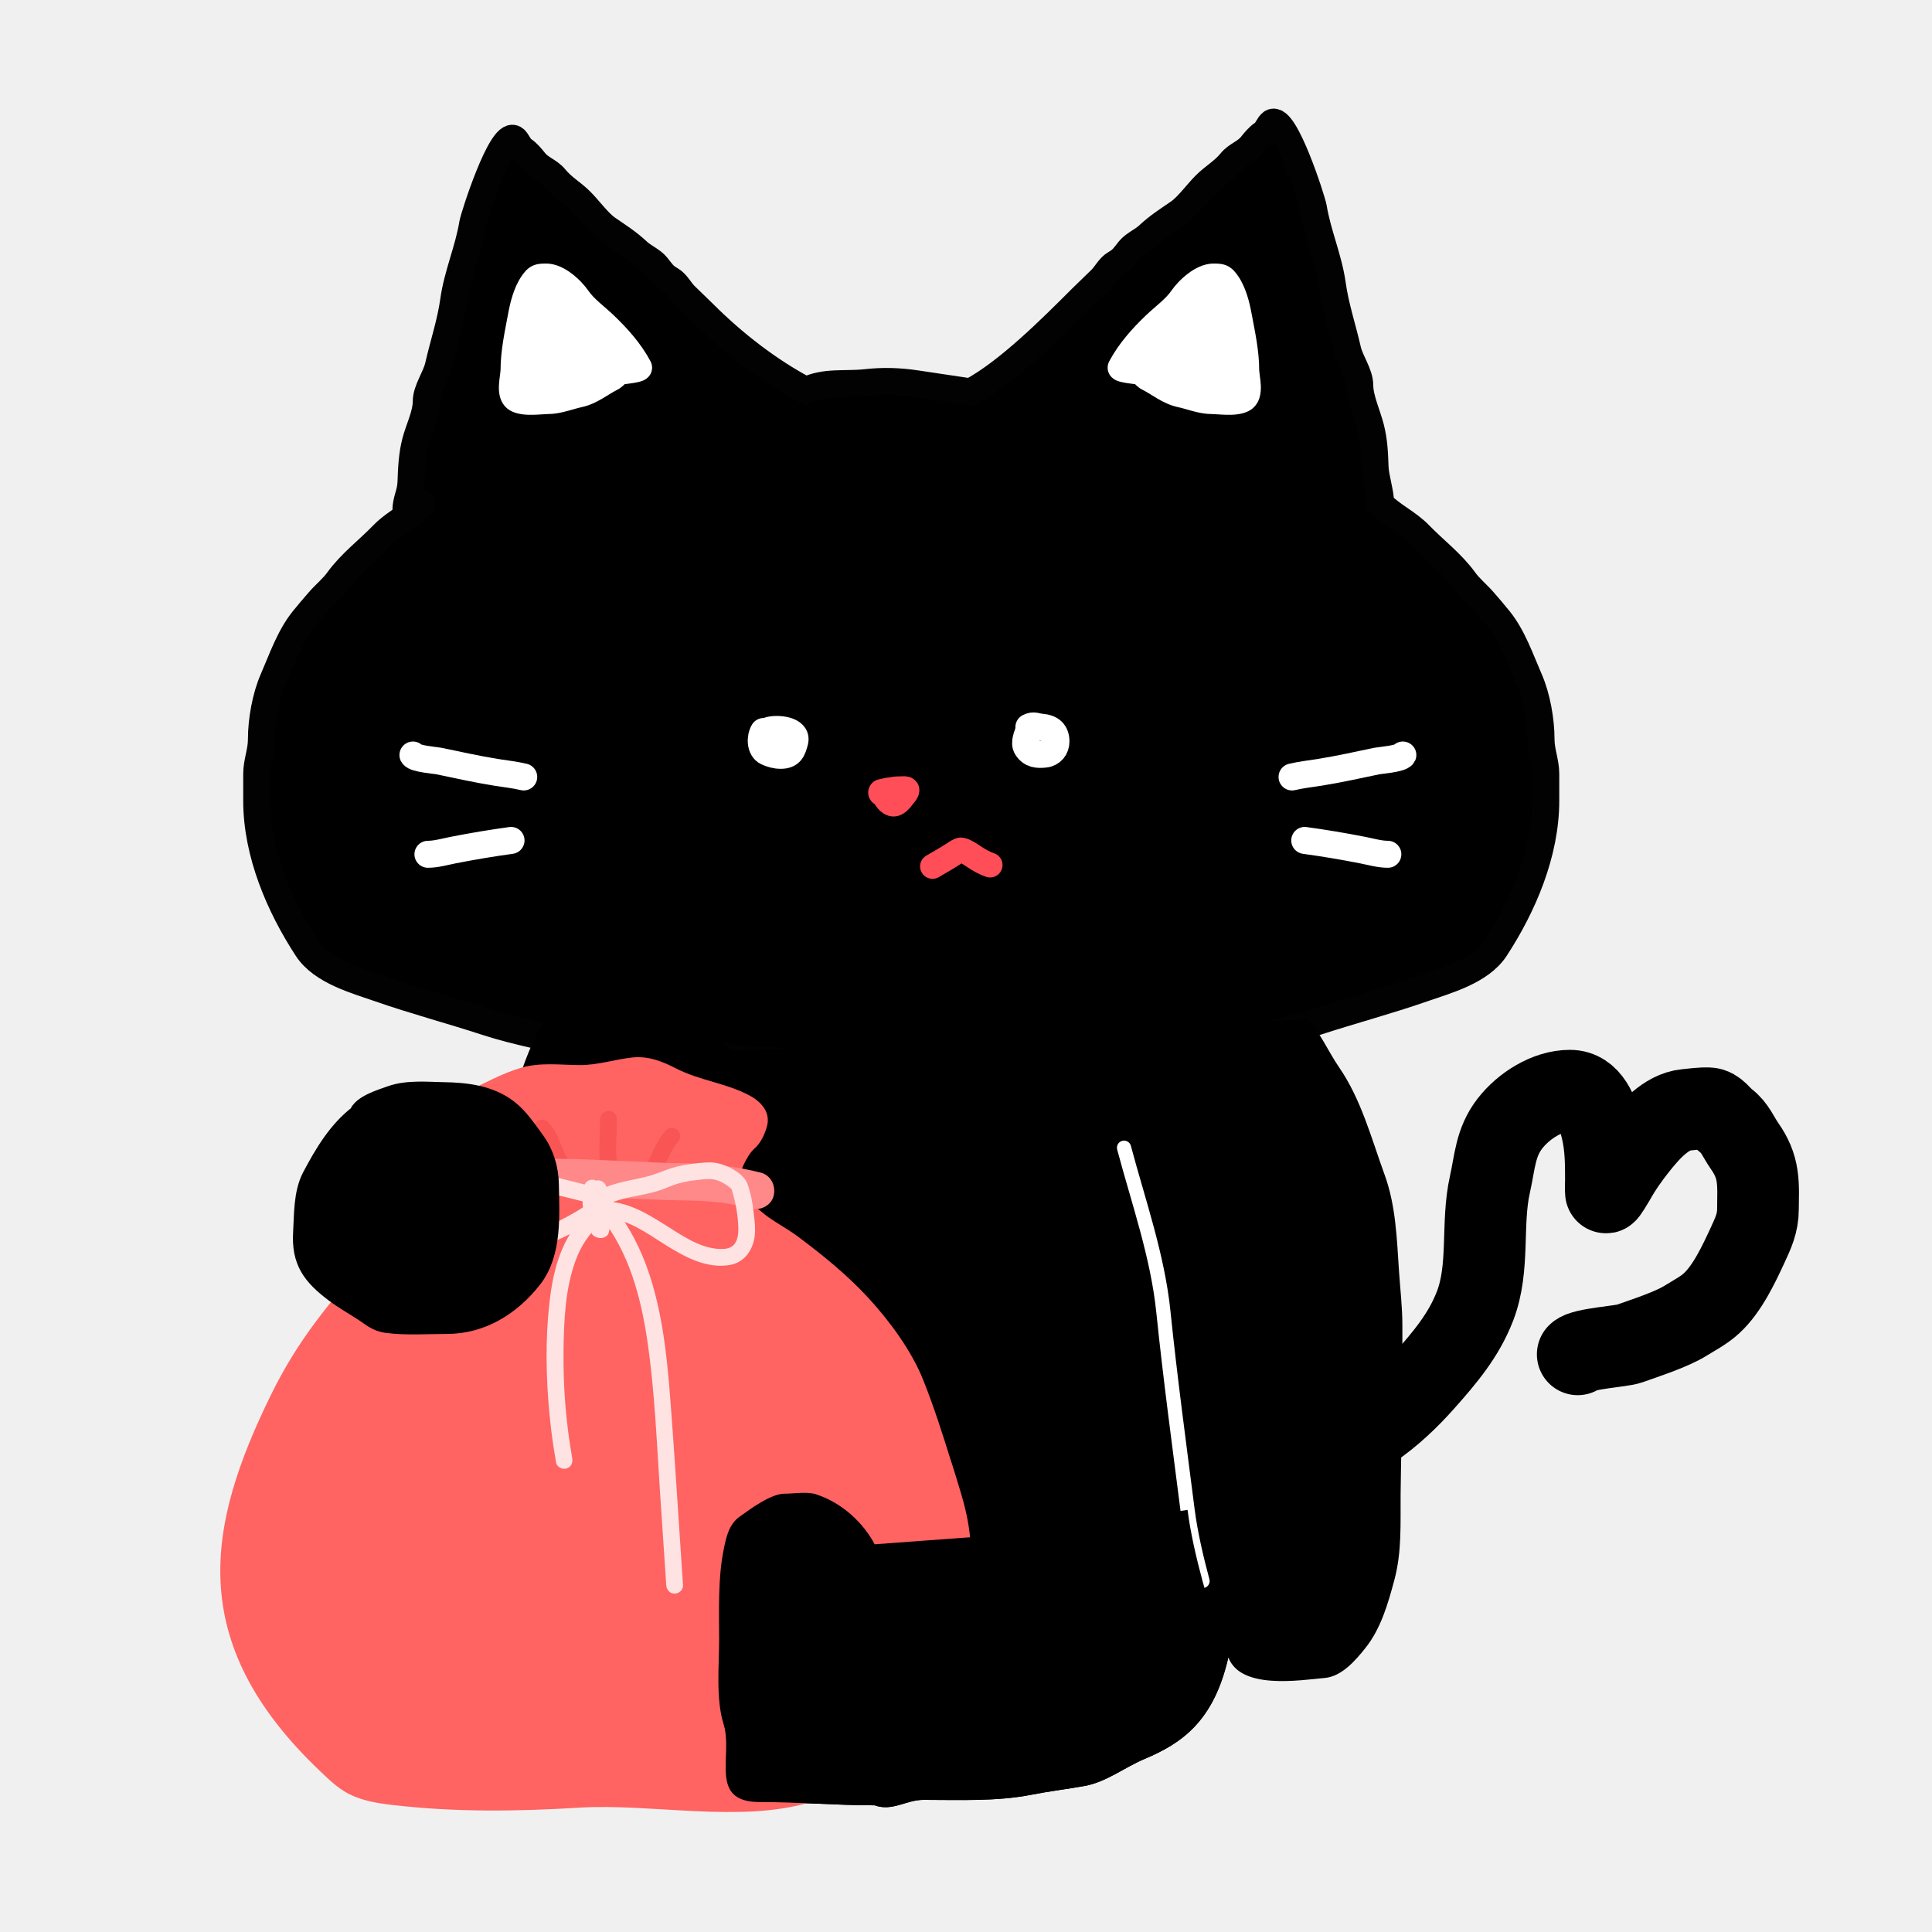
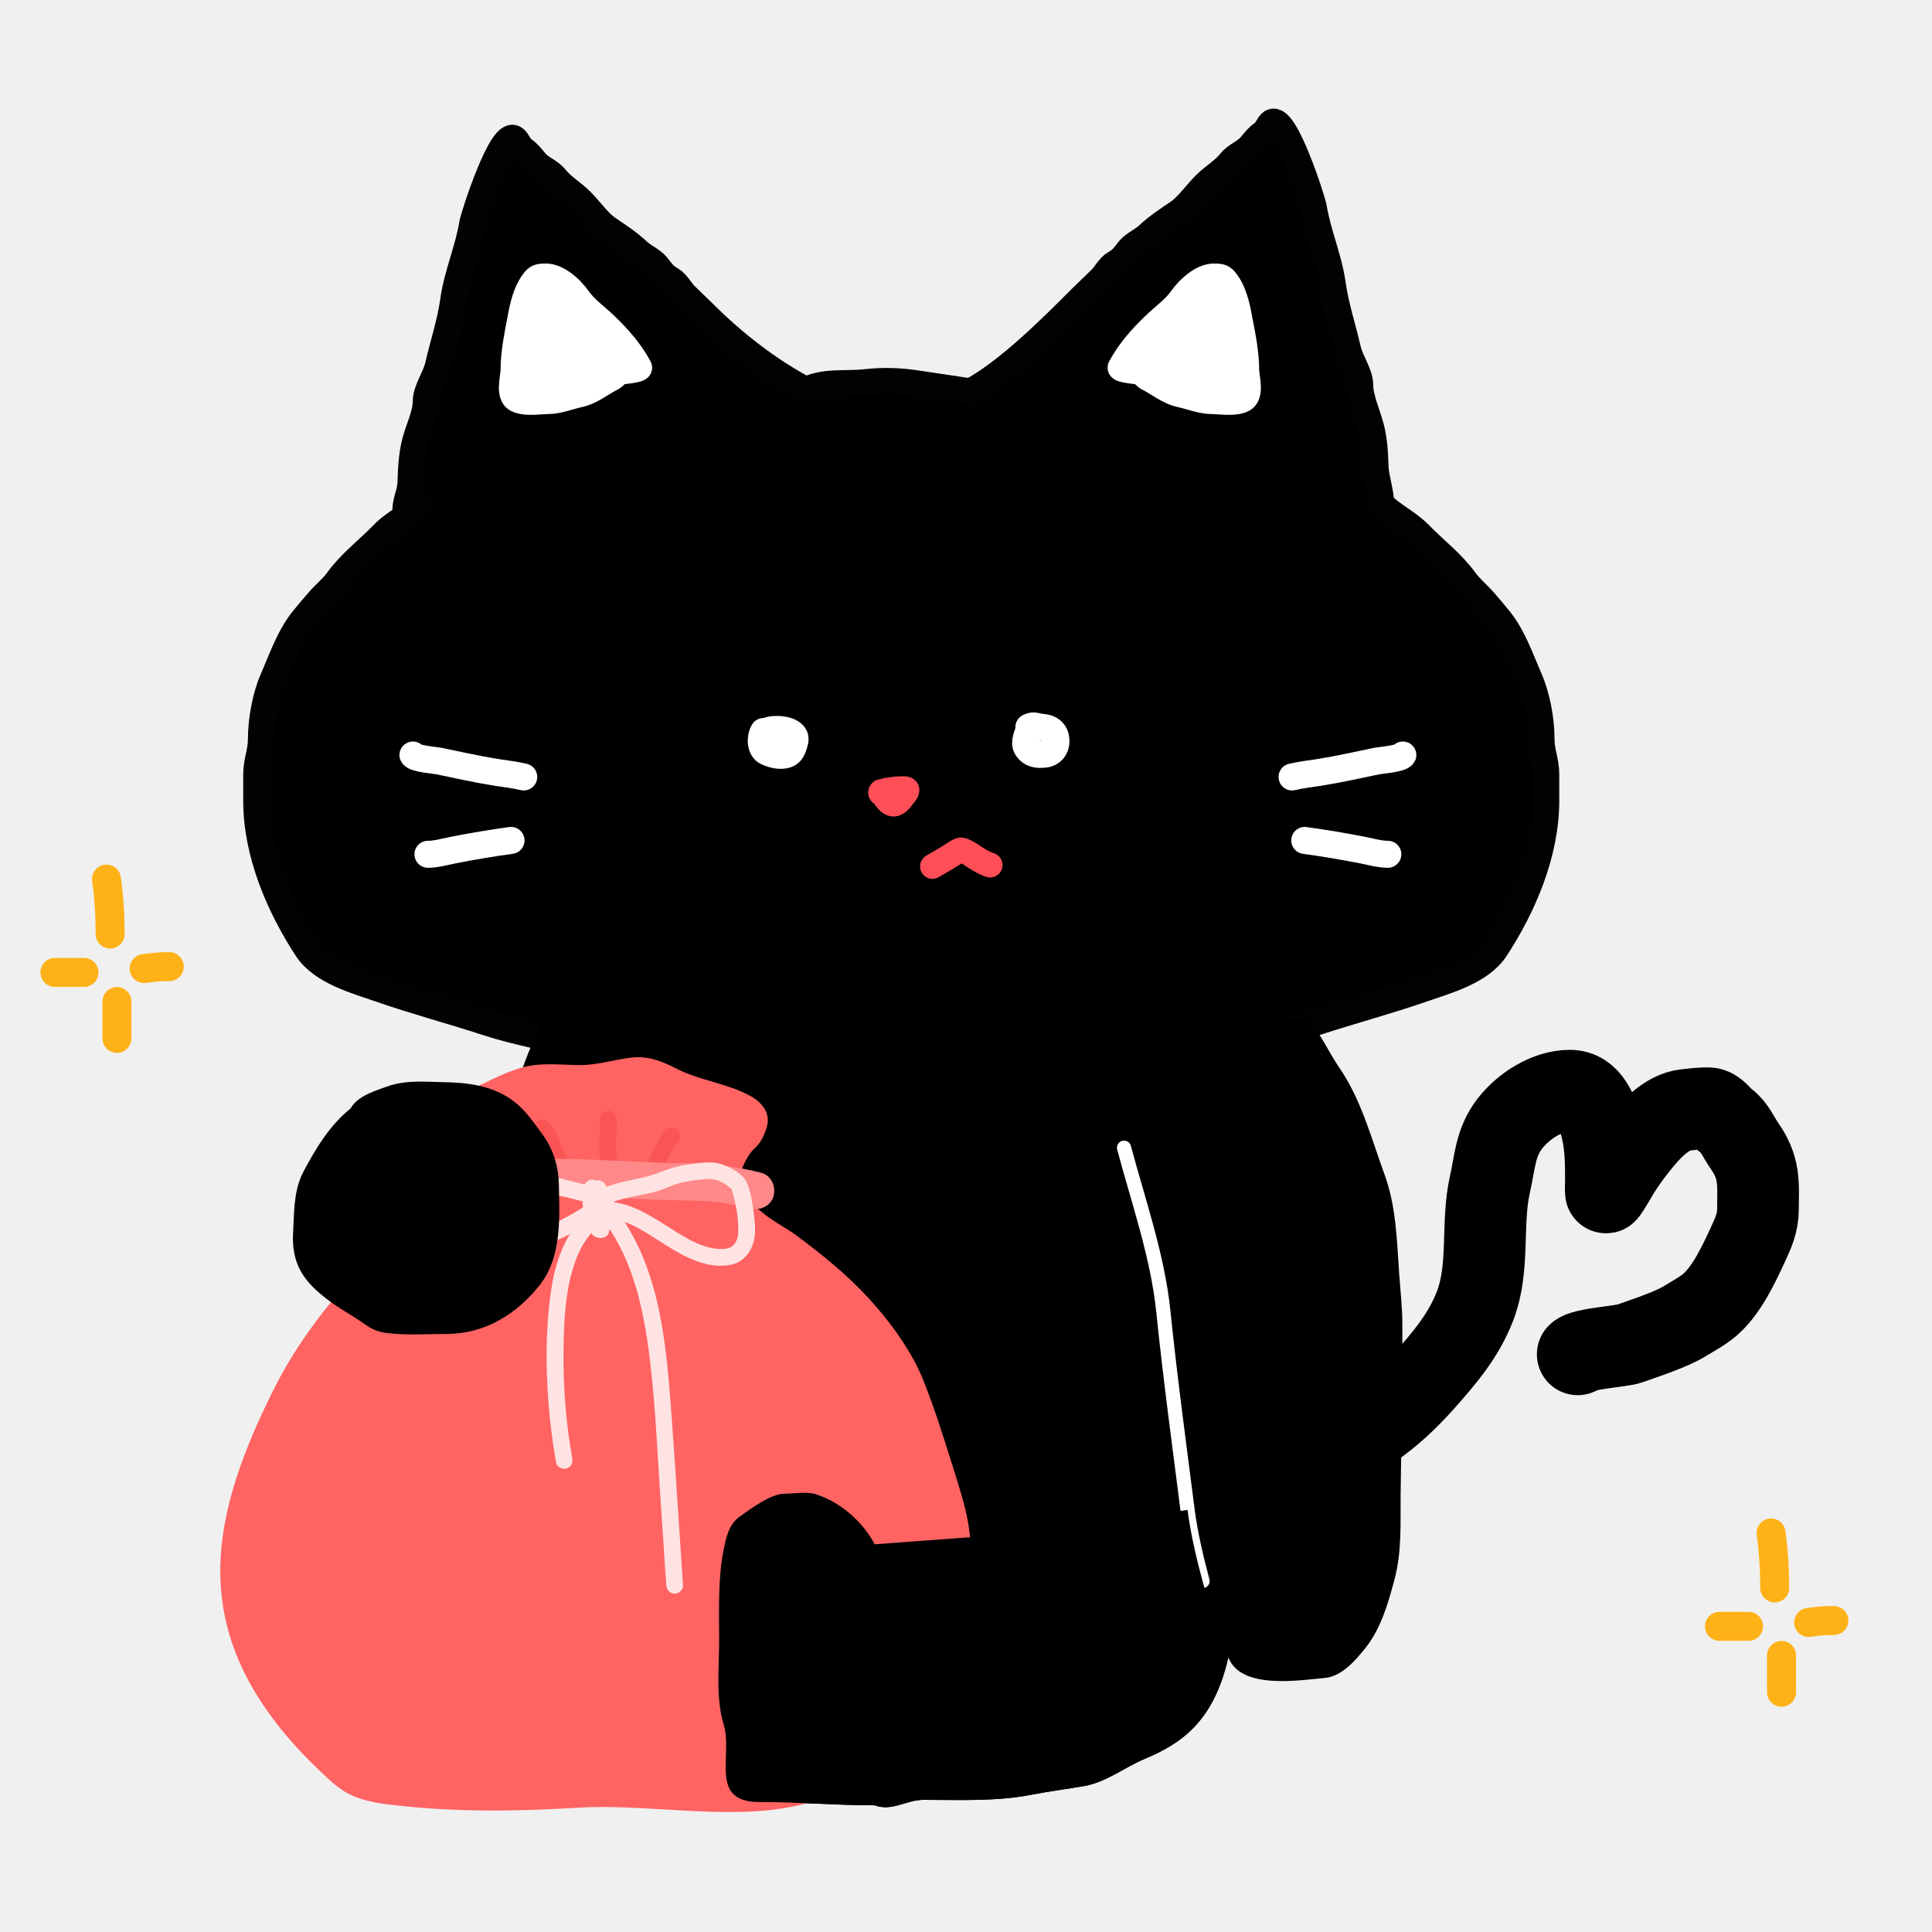
<svg xmlns="http://www.w3.org/2000/svg" width="200" height="200" viewBox="0 0 200 200" fill="none">
  <path d="M146.957 55.366C145.73 54.099 144.14 53.41 142.929 52.174C142.929 51.012 142.388 49.478 142.346 48.336L142.345 48.302C142.292 46.869 142.246 45.648 141.886 44.247C141.548 42.932 140.763 41.234 140.763 39.892C140.763 38.691 139.778 37.414 139.502 36.198C138.987 33.931 138.242 31.75 137.919 29.426C137.546 26.739 136.4 24.202 135.955 21.48C135.832 20.734 133.004 11.925 131.674 12.685C131.341 12.876 131.17 13.564 130.736 13.843C130.305 14.12 129.88 14.627 129.563 15.03C128.944 15.819 128.048 16.015 127.438 16.76C126.616 17.765 125.661 18.258 124.77 19.15C123.935 19.984 122.94 21.372 122.014 22.008C120.86 22.802 119.871 23.424 118.848 24.383C118.279 24.916 117.388 25.278 116.913 25.863C116.379 26.521 116.217 26.866 115.447 27.3C114.858 27.631 114.48 28.413 113.995 28.898C113.339 29.554 112.663 30.172 112.002 30.833L111.868 30.966C108.837 33.998 104.271 38.565 100.475 40.568L94.85 39.727C93.06 39.459 91.416 39.412 89.62 39.611C87.49 39.847 85.39 39.446 83.422 40.418C79.573 38.386 75.913 35.533 72.885 32.505C72.224 31.843 71.548 31.226 70.892 30.57C70.407 30.085 70.029 29.303 69.441 28.972C68.67 28.538 68.509 28.192 67.975 27.535C67.499 26.95 66.608 26.588 66.04 26.055C65.017 25.096 64.027 24.473 62.873 23.68C61.948 23.043 60.952 21.656 60.117 20.821C59.226 19.93 58.272 19.437 57.45 18.432C56.84 17.687 55.943 17.49 55.324 16.702C55.007 16.299 54.582 15.792 54.151 15.515C53.717 15.236 53.546 14.547 53.213 14.357C51.883 13.597 49.055 22.406 48.933 23.152C48.487 25.874 47.342 28.411 46.968 31.097C46.645 33.422 45.901 35.602 45.385 37.87C45.109 39.085 44.125 40.363 44.125 41.564C44.125 42.906 43.349 44.411 43.011 45.727C42.648 47.138 42.597 48.513 42.543 49.96V49.96C42.501 51.102 42.014 51.747 42.014 52.91V53.509C41.195 54.08 40.352 54.624 39.634 55.366C38.079 56.972 36.324 58.265 34.982 60.117C34.435 60.871 33.642 61.511 33.029 62.22C32.451 62.889 31.963 63.447 31.402 64.147C29.964 65.937 29.194 68.237 28.283 70.324C27.495 72.127 27.062 74.564 27.062 76.546C27.062 77.808 26.574 78.875 26.574 80.12V82.885C26.574 88.356 28.94 93.825 31.795 98.196C33.337 100.557 36.909 101.507 39.267 102.329C42.93 103.606 46.671 104.596 50.361 105.8C53.569 106.847 56.981 107.432 60.261 108.286C63.376 109.097 66.944 108.856 70.147 109.08C71.318 109.162 72.513 109.095 73.686 109.095C74.838 109.095 75.767 109.567 76.86 109.624C78.684 109.721 80.517 109.889 82.338 109.889H88.333H93.295H98.258H104.252C106.073 109.889 107.907 109.721 109.731 109.624C110.824 109.567 111.753 109.095 112.904 109.095C114.078 109.095 115.272 109.162 116.444 109.08C119.646 108.856 123.214 109.097 126.33 108.286C129.609 107.432 133.021 106.847 136.23 105.8C139.919 104.596 143.661 103.606 147.323 102.329C149.682 101.507 153.253 100.557 154.795 98.196C157.65 93.825 160.017 88.356 160.017 82.885V80.12C160.017 78.875 159.528 77.808 159.528 76.546C159.528 74.564 159.095 72.127 158.308 70.324C157.396 68.237 156.626 65.937 155.189 64.147C154.627 63.447 154.14 62.889 153.561 62.22C152.949 61.511 152.155 60.871 151.609 60.117C150.267 58.265 148.512 56.972 146.957 55.366Z" fill="black" />
  <path d="M43.661 52.174C43.16 52.686 42.593 53.105 42.014 53.509M42.014 53.509C41.195 54.08 40.352 54.624 39.634 55.366C38.079 56.972 36.324 58.265 34.982 60.117C34.435 60.871 33.642 61.511 33.029 62.22C32.451 62.889 31.963 63.447 31.402 64.147C29.964 65.937 29.194 68.237 28.283 70.324C27.495 72.127 27.062 74.564 27.062 76.546C27.062 77.808 26.574 78.875 26.574 80.12V82.885C26.574 88.356 28.94 93.825 31.795 98.196C33.337 100.557 36.909 101.507 39.267 102.329C42.93 103.606 46.671 104.596 50.361 105.8C53.569 106.847 56.981 107.432 60.261 108.286C63.376 109.097 66.944 108.856 70.147 109.08C71.318 109.162 72.513 109.095 73.686 109.095C74.838 109.095 75.767 109.567 76.86 109.624C78.684 109.721 80.517 109.889 82.338 109.889H88.333H93.295H98.258C100.256 109.889 102.254 109.889 104.252 109.889C106.073 109.889 107.907 109.721 109.731 109.624C110.824 109.567 111.753 109.095 112.904 109.095C114.078 109.095 115.272 109.162 116.444 109.08C119.646 108.856 123.214 109.097 126.33 108.286C129.609 107.432 133.021 106.847 136.23 105.8C139.919 104.596 143.661 103.606 147.323 102.329C149.682 101.507 153.253 100.557 154.795 98.196C157.65 93.825 160.017 88.356 160.017 82.885C160.017 81.963 160.017 81.042 160.017 80.12C160.017 78.875 159.528 77.808 159.528 76.546C159.528 74.564 159.095 72.127 158.308 70.324C157.396 68.237 156.626 65.937 155.189 64.147C154.627 63.447 154.14 62.889 153.561 62.22C152.949 61.511 152.155 60.871 151.609 60.117C150.267 58.265 148.512 56.972 146.957 55.366C145.73 54.099 144.14 53.41 142.929 52.174C142.929 51.012 142.388 49.478 142.346 48.336C142.292 46.888 142.249 45.659 141.886 44.247C141.548 42.932 140.763 41.234 140.763 39.892C140.763 38.691 139.778 37.414 139.502 36.198C138.987 33.931 138.242 31.75 137.919 29.426C137.546 26.739 136.4 24.202 135.955 21.48C135.832 20.734 133.004 11.925 131.674 12.685C131.341 12.876 131.17 13.564 130.736 13.843C130.305 14.12 129.88 14.627 129.563 15.03C128.944 15.819 128.048 16.015 127.438 16.76C126.616 17.765 125.661 18.258 124.77 19.15C123.935 19.984 122.94 21.372 122.014 22.008C120.86 22.802 119.871 23.424 118.848 24.383C118.279 24.916 117.388 25.278 116.913 25.863C116.379 26.521 116.217 26.866 115.447 27.3C114.858 27.631 114.48 28.413 113.995 28.898C113.339 29.554 112.663 30.172 112.002 30.833L111.868 30.966C108.837 33.998 104.271 38.565 100.475 40.568L94.85 39.727C93.06 39.459 91.417 39.412 89.62 39.611C87.49 39.847 85.39 39.446 83.422 40.418C79.573 38.386 75.913 35.533 72.885 32.505C72.224 31.843 71.548 31.226 70.892 30.57C70.407 30.085 70.029 29.303 69.441 28.972C68.67 28.538 68.509 28.192 67.975 27.535C67.499 26.95 66.608 26.588 66.04 26.055C65.017 25.096 64.027 24.473 62.873 23.68C61.948 23.043 60.952 21.656 60.117 20.821C59.226 19.93 58.272 19.437 57.45 18.432C56.84 17.687 55.943 17.49 55.324 16.702C55.007 16.299 54.582 15.792 54.151 15.515C53.717 15.236 53.546 14.547 53.213 14.357C51.883 13.597 49.055 22.406 48.933 23.152C48.487 25.874 47.342 28.411 46.968 31.097C46.645 33.422 45.901 35.602 45.385 37.87C45.109 39.085 44.125 40.363 44.125 41.564C44.125 42.906 43.349 44.411 43.011 45.727C42.648 47.138 42.597 48.513 42.543 49.96C42.501 51.102 42.014 51.747 42.014 52.91V53.509Z" stroke="#020202" stroke-width="2.794" stroke-linecap="round" />
  <path d="M96.533 89.69C97.347 89.215 98.161 88.76 98.943 88.234C99.057 88.157 99.175 88.09 99.301 88.034C99.386 87.996 99.436 87.977 99.534 87.997C99.957 88.084 100.408 88.404 100.759 88.639C101.299 88.999 101.883 89.344 102.494 89.548" stroke="#FF4E57" stroke-width="2.573" stroke-linecap="round" />
  <path d="M119.576 33.67C118.218 34.975 116.95 36.39 116.059 38.06C116.235 38.236 117.678 38.383 117.934 38.411C118.257 38.447 118.572 38.939 118.872 39.089C119.994 39.65 120.979 40.511 122.246 40.782C123.247 40.997 124.337 41.447 125.346 41.46C126.257 41.471 127.75 41.72 128.603 41.316C129.521 40.882 128.955 39.09 128.955 38.346C128.955 36.437 128.543 34.616 128.193 32.725C127.988 31.617 127.663 30.317 127.027 29.384C126.563 28.703 126.403 28.681 125.62 28.681C124.44 28.681 123.029 29.991 122.389 30.915C121.656 31.975 120.496 32.785 119.576 33.67Z" fill="white" />
  <path d="M116.059 38.06L114.826 37.402C114.537 37.944 114.636 38.613 115.071 39.047L116.059 38.06ZM119.576 33.67L118.608 32.663L119.576 33.67ZM122.389 30.915L123.538 31.71L122.389 30.915ZM127.027 29.384L125.873 30.171V30.171L127.027 29.384ZM128.193 32.725L126.819 32.98V32.98L128.193 32.725ZM128.603 41.316L128.005 40.054L128.603 41.316ZM125.346 41.46L125.364 40.063H125.364L125.346 41.46ZM122.246 40.782L122.539 39.416H122.539L122.246 40.782ZM118.872 39.089L119.497 37.839H119.497L118.872 39.089ZM117.934 38.411L118.089 37.023H118.089L117.934 38.411ZM117.291 38.718C118.081 37.237 119.228 35.942 120.544 34.677L118.608 32.663C117.208 34.008 115.819 35.542 114.826 37.402L117.291 38.718ZM120.544 34.677C120.991 34.247 121.411 33.913 121.985 33.398C122.505 32.931 123.077 32.376 123.538 31.71L121.241 30.12C120.969 30.513 120.593 30.894 120.119 31.318C119.7 31.694 119.081 32.208 118.608 32.663L120.544 34.677ZM123.538 31.71C123.776 31.366 124.187 30.915 124.65 30.562C125.151 30.178 125.494 30.078 125.62 30.078V27.284C124.566 27.284 123.613 27.838 122.954 28.341C122.256 28.874 121.642 29.54 121.241 30.12L123.538 31.71ZM125.62 30.078C125.717 30.078 125.79 30.078 125.852 30.079C125.914 30.081 125.95 30.083 125.971 30.085C126.01 30.089 125.949 30.088 125.856 30.044C125.81 30.023 125.772 29.999 125.743 29.977C125.715 29.956 125.703 29.943 125.706 29.947C125.71 29.951 125.726 29.968 125.756 30.007C125.786 30.046 125.823 30.099 125.873 30.171L128.181 28.597C127.951 28.26 127.61 27.778 127.031 27.51C126.499 27.264 125.922 27.284 125.62 27.284V30.078ZM125.873 30.171C126.33 30.841 126.616 31.884 126.819 32.98L129.566 32.471C129.359 31.35 128.996 29.792 128.181 28.597L125.873 30.171ZM126.819 32.98C127.184 34.948 127.558 36.6 127.558 38.346H130.352C130.352 36.273 129.902 34.284 129.566 32.471L126.819 32.98ZM127.558 38.346C127.558 38.652 127.612 39.018 127.645 39.255C127.685 39.543 127.718 39.788 127.728 40.01C127.732 40.117 127.731 40.201 127.726 40.265C127.72 40.331 127.712 40.356 127.713 40.353C127.721 40.328 127.795 40.153 128.005 40.054L129.201 42.579C129.87 42.262 130.217 41.701 130.377 41.194C130.526 40.724 130.535 40.245 130.519 39.885C130.502 39.512 130.45 39.142 130.413 38.871C130.368 38.549 130.352 38.413 130.352 38.346H127.558ZM128.005 40.054C127.9 40.104 127.607 40.16 127.027 40.147C126.766 40.141 126.497 40.124 126.212 40.105C125.943 40.087 125.637 40.066 125.364 40.063L125.329 42.856C125.511 42.859 125.733 42.873 126.027 42.893C126.304 42.911 126.633 42.933 126.965 42.94C127.573 42.954 128.453 42.933 129.201 42.579L128.005 40.054ZM125.364 40.063C125.042 40.059 124.657 39.983 124.156 39.848C123.721 39.73 123.082 39.533 122.539 39.416L121.953 42.148C122.411 42.246 122.818 42.381 123.43 42.545C123.976 42.693 124.641 42.848 125.329 42.856L125.364 40.063ZM122.539 39.416C122.124 39.328 121.714 39.134 121.211 38.839C120.775 38.584 120.107 38.145 119.497 37.839L118.248 40.338C118.759 40.594 119.144 40.866 119.798 41.249C120.385 41.593 121.101 41.965 121.953 42.148L122.539 39.416ZM119.497 37.839C119.587 37.884 119.62 37.922 119.569 37.877C119.508 37.824 119.486 37.799 119.365 37.686C119.277 37.604 119.131 37.47 118.954 37.352C118.782 37.236 118.484 37.067 118.089 37.023L117.78 39.8C117.547 39.774 117.409 39.68 117.396 39.671C117.379 39.659 117.39 39.665 117.459 39.729C117.493 39.761 117.52 39.786 117.568 39.832C117.61 39.871 117.663 39.921 117.72 39.972C117.823 40.063 118.008 40.218 118.248 40.338L119.497 37.839ZM118.089 37.023C117.947 37.007 117.555 36.967 117.174 36.91C116.981 36.881 116.821 36.852 116.713 36.826C116.657 36.813 116.646 36.807 116.663 36.814C116.671 36.817 116.708 36.831 116.76 36.858C116.802 36.88 116.92 36.946 117.046 37.072L115.071 39.047C115.325 39.302 115.623 39.408 115.696 39.435C115.827 39.483 115.959 39.518 116.067 39.544C116.288 39.597 116.538 39.639 116.759 39.672C117.207 39.74 117.665 39.787 117.78 39.8L118.089 37.023Z" fill="white" />
  <path d="M62.592 33.67C63.95 34.975 65.218 36.39 66.109 38.06C65.933 38.236 64.49 38.383 64.234 38.411C63.911 38.447 63.596 38.939 63.296 39.089C62.174 39.65 61.189 40.511 59.922 40.782C58.921 40.997 57.831 41.447 56.822 41.46C55.911 41.471 54.418 41.72 53.565 41.316C52.647 40.882 53.213 39.09 53.213 38.346C53.213 36.437 53.625 34.616 53.975 32.725C54.18 31.617 54.505 30.317 55.141 29.384C55.605 28.703 55.765 28.681 56.548 28.681C57.728 28.681 59.139 29.991 59.779 30.915C60.512 31.975 61.672 32.785 62.592 33.67Z" fill="white" />
  <path d="M66.109 38.06L67.342 37.402C67.631 37.944 67.532 38.613 67.097 39.047L66.109 38.06ZM62.592 33.67L63.56 32.663L62.592 33.67ZM59.779 30.915L58.63 31.71L59.779 30.915ZM55.141 29.384L56.295 30.171V30.171L55.141 29.384ZM53.975 32.725L55.349 32.98V32.98L53.975 32.725ZM53.565 41.316L54.163 40.054L53.565 41.316ZM56.822 41.46L56.804 40.063H56.804L56.822 41.46ZM59.922 40.782L59.629 39.416H59.629L59.922 40.782ZM63.296 39.089L62.671 37.839H62.671L63.296 39.089ZM64.234 38.411L64.079 37.023H64.079L64.234 38.411ZM64.877 38.718C64.087 37.237 62.94 35.942 61.624 34.677L63.56 32.663C64.96 34.008 66.349 35.542 67.342 37.402L64.877 38.718ZM61.624 34.677C61.178 34.247 60.757 33.913 60.183 33.398C59.663 32.931 59.091 32.376 58.63 31.71L60.927 30.12C61.199 30.513 61.575 30.894 62.048 31.318C62.468 31.694 63.087 32.208 63.56 32.663L61.624 34.677ZM58.63 31.71C58.392 31.366 57.981 30.915 57.518 30.562C57.017 30.178 56.674 30.078 56.548 30.078V27.284C57.602 27.284 58.555 27.838 59.214 28.341C59.912 28.874 60.526 29.54 60.927 30.12L58.63 31.71ZM56.548 30.078C56.451 30.078 56.378 30.078 56.316 30.079C56.254 30.081 56.218 30.083 56.197 30.085C56.158 30.089 56.219 30.088 56.312 30.044C56.358 30.023 56.396 29.999 56.425 29.977C56.453 29.956 56.465 29.943 56.462 29.947C56.458 29.951 56.442 29.968 56.412 30.007C56.382 30.046 56.345 30.099 56.295 30.171L53.987 28.597C54.217 28.26 54.558 27.778 55.137 27.51C55.669 27.264 56.246 27.284 56.548 27.284V30.078ZM56.295 30.171C55.838 30.841 55.552 31.884 55.349 32.98L52.602 32.471C52.809 31.35 53.172 29.792 53.987 28.597L56.295 30.171ZM55.349 32.98C54.984 34.948 54.61 36.6 54.61 38.346H51.816C51.816 36.273 52.266 34.284 52.602 32.471L55.349 32.98ZM54.61 38.346C54.61 38.652 54.556 39.018 54.523 39.255C54.483 39.543 54.45 39.788 54.44 40.01C54.436 40.117 54.437 40.201 54.442 40.265C54.448 40.331 54.456 40.356 54.455 40.353C54.447 40.328 54.373 40.153 54.163 40.054L52.967 42.579C52.298 42.262 51.951 41.701 51.791 41.194C51.642 40.724 51.633 40.245 51.649 39.885C51.666 39.512 51.718 39.142 51.755 38.871C51.8 38.549 51.816 38.413 51.816 38.346H54.61ZM54.163 40.054C54.268 40.104 54.561 40.16 55.141 40.147C55.402 40.141 55.671 40.124 55.956 40.105C56.225 40.087 56.531 40.066 56.804 40.063L56.839 42.856C56.657 42.859 56.434 42.873 56.141 42.893C55.864 42.911 55.535 42.933 55.203 42.94C54.594 42.954 53.715 42.933 52.967 42.579L54.163 40.054ZM56.804 40.063C57.126 40.059 57.511 39.983 58.012 39.848C58.447 39.73 59.086 39.533 59.629 39.416L60.215 42.148C59.757 42.246 59.35 42.381 58.738 42.545C58.191 42.693 57.527 42.848 56.839 42.856L56.804 40.063ZM59.629 39.416C60.044 39.328 60.454 39.134 60.957 38.839C61.393 38.584 62.061 38.145 62.671 37.839L63.92 40.338C63.409 40.594 63.023 40.866 62.37 41.249C61.783 41.593 61.067 41.965 60.215 42.148L59.629 39.416ZM62.671 37.839C62.581 37.884 62.548 37.922 62.599 37.877C62.66 37.824 62.681 37.799 62.803 37.686C62.891 37.604 63.037 37.47 63.214 37.352C63.386 37.236 63.684 37.067 64.079 37.023L64.388 39.8C64.621 39.774 64.759 39.68 64.772 39.671C64.789 39.659 64.778 39.665 64.709 39.729C64.675 39.761 64.648 39.786 64.6 39.832C64.558 39.871 64.505 39.921 64.448 39.972C64.345 40.063 64.16 40.218 63.92 40.338L62.671 37.839ZM64.079 37.023C64.221 37.007 64.612 36.967 64.994 36.91C65.188 36.881 65.347 36.852 65.455 36.826C65.51 36.813 65.522 36.807 65.505 36.814C65.496 36.817 65.46 36.831 65.408 36.858C65.366 36.88 65.248 36.946 65.122 37.072L67.097 39.047C66.843 39.302 66.545 39.408 66.472 39.435C66.341 39.483 66.209 39.518 66.101 39.544C65.88 39.597 65.63 39.639 65.409 39.672C64.961 39.74 64.503 39.787 64.388 39.8L64.079 37.023Z" fill="white" />
  <path d="M38.344 184.134C48.007 184.134 65.499 183.111 75.129 182.291C75.064 184.57 75.212 186.547 78.645 186.547C82.654 186.547 86.529 186.886 90.542 186.886C92.385 187.55 93.788 186.32 95.599 186.32C99.258 186.32 103.172 186.498 106.76 185.792C108.587 185.433 110.426 185.216 112.256 184.886C114.532 184.477 116.416 182.959 118.466 182.094C122.277 180.488 125.642 178.248 127.158 171.563C128.406 174.932 134.478 173.943 137.148 173.701C138.901 173.541 140.321 171.886 141.333 170.62C142.949 168.6 143.686 166.013 144.342 163.568C145.135 160.612 144.963 157.682 144.991 154.642C145.026 150.789 145.173 146.933 145.173 143.071V137.194C145.173 135.307 144.955 133.522 144.829 131.652C144.6 128.277 144.509 124.84 143.339 121.621C141.943 117.782 140.908 113.801 138.607 110.466C137.506 108.869 136.67 106.847 135.325 105.501L60.336 109.688C61.327 111.136 61.638 113.695 61.731 115.451C61.814 117.021 62.195 118.506 62.214 120.083C62.248 122.98 62.981 126.211 62.344 129.083C61.457 133.08 60.211 136.795 57.872 140.248C56.98 141.564 56.636 143.323 55.512 144.543C54.559 145.578 54.16 146.854 53.179 147.9C52.16 148.984 51.637 150.252 50.35 151.16C49.422 151.815 46.119 155.606 45.184 156.253C44.241 155.074 43.408 154.559 42.097 153.794C41.221 153.283 39.342 153.321 38.475 153.873C37.47 154.512 37.248 154.845 36.579 155.887C34.72 158.779 35.049 162.813 35.049 166.113C35.049 172.356 37.111 178.065 38.344 184.134Z" fill="black" />
  <path d="M130.456 151.346C132.731 151.4 135.759 151.637 137.82 150.443C139.229 149.627 140.63 148.78 141.98 147.866C143.99 146.506 145.807 144.779 147.411 142.969C149.554 140.551 151.514 138.259 152.694 135.201C154.239 131.195 153.313 126.69 154.241 122.581C154.759 120.287 154.788 118.269 156.302 116.313C157.715 114.489 160.161 112.907 162.516 112.907C164.608 112.907 165.432 115.255 165.829 116.976C166.23 118.714 166.243 120.378 166.243 122.149C166.243 122.571 166.201 123.017 166.243 123.437C166.258 123.579 167.009 122.328 167.109 122.149C167.801 120.903 168.629 119.728 169.52 118.614C170.718 117.117 172.451 115.103 174.528 114.895C175.321 114.816 176.068 114.702 176.884 114.73C177.635 114.756 178.122 115.608 178.67 116.018C179.615 116.727 179.95 117.711 180.621 118.669C181.299 119.638 181.733 120.606 181.9 121.78C182.059 122.894 181.983 124.045 181.983 125.168C181.983 126.615 181.484 127.667 180.897 128.932C179.97 130.933 178.795 133.434 177.169 134.925C176.368 135.659 175.445 136.124 174.537 136.692C173.006 137.648 170.393 138.472 168.656 139.097C167.882 139.376 163.913 139.612 163.325 140.2" stroke="black" stroke-width="8.455" stroke-linecap="round" />
  <path d="M89.804 163.076C88.686 160.273 87.235 155.888 84.454 154.727C83.543 154.346 82.167 154.653 81.227 154.653C79.785 154.653 77.655 156.746 76.564 157.756C75.416 158.819 75.145 160.69 74.899 162.288C74.307 166.143 74.441 170.48 74.441 174.405C74.441 177.836 74.087 182.419 74.899 185.783" stroke="white" stroke-width="1.47" stroke-linecap="round" />
  <path d="M47.482 144.515C47.482 133.03 51.588 122.154 55.305 111.355C59.021 100.556 63.886 101.049 63.886 101.049L76.018 110.791C70.687 125.25 58.666 154.537 53.226 156.007C47.785 157.478 47.016 153.04 47.312 150.637C47.312 148.567 47.482 146.567 47.482 144.515Z" fill="black" stroke="black" stroke-width="2.794" stroke-linecap="round" />
  <path d="M133.752 80.43C134.69 80.206 135.655 80.104 136.606 79.952C138.603 79.634 140.575 79.188 142.554 78.778C142.786 78.729 145.031 78.542 145.222 78.16" stroke="white" stroke-width="2.794" stroke-linecap="round" />
  <path d="M135.066 87.001C137.09 87.278 139.061 87.61 141.067 88.003C141.9 88.166 142.806 88.435 143.669 88.435" stroke="white" stroke-width="2.794" stroke-linecap="round" />
  <path d="M54.217 80.43C53.279 80.206 52.314 80.104 51.362 79.952C49.366 79.634 47.394 79.188 45.415 78.778C45.183 78.729 42.938 78.542 42.747 78.16" stroke="white" stroke-width="2.794" stroke-linecap="round" />
  <path d="M52.902 87.001C50.879 87.278 48.908 87.61 46.902 88.003C46.069 88.166 45.162 88.435 44.3 88.435" stroke="white" stroke-width="2.794" stroke-linecap="round" />
  <path d="M79.047 75.724C78.668 76.356 78.691 77.528 79.408 77.853C79.865 78.061 80.316 78.19 80.816 78.19C81.859 78.19 82.042 77.625 82.273 76.757C82.605 75.512 80.352 75.364 79.608 75.612" stroke="white" stroke-width="2.794" stroke-linecap="round" />
  <path d="M106.51 75.611C106.362 76.113 105.966 76.874 106.298 77.392C106.753 78.101 107.402 78.151 108.179 78.065C108.881 77.987 109.313 77.419 109.313 76.769C109.313 75.826 108.801 75.361 107.806 75.281C107.209 75.233 107.045 75.007 106.51 75.275" stroke="white" stroke-width="2.794" stroke-linecap="round" />
  <path d="M91.272 82.044C91.443 82.035 91.602 81.971 91.767 81.929C91.985 81.872 92.21 81.879 92.427 81.832C92.71 81.77 93.031 81.761 93.321 81.761C93.404 81.761 93.814 81.718 93.782 81.819C93.694 82.092 93.48 82.256 93.326 82.479C93.168 82.708 92.79 83.129 92.521 83.129C92.072 83.129 91.778 82.569 91.555 82.233" stroke="#FF4E57" stroke-width="2.794" stroke-linecap="round" />
  <path d="M59.668 123.289C58.624 127.584 57.917 132.074 56.189 136.16C54.142 140.998 52.259 145.9 50.334 150.79C49.649 152.531 49.116 154.464 48.676 156.291" stroke="white" stroke-width="1.47" stroke-linecap="round" />
  <path d="M116.36 118.813C117.85 124.406 119.839 130.008 120.433 135.795C121.137 142.647 122.064 149.468 122.936 156.302C123.247 158.735 123.847 161.292 124.486 163.669" stroke="white" stroke-width="1.47" stroke-linecap="round" />
  <g clip-path="url(#clip0_1475_24657)">
    <path d="M98.514 151.45C97.517 148.279 96.76 145.849 95.56 142.827C94.374 139.842 92.052 136.701 89.889 134.354C87.687 131.964 85.119 129.886 82.524 127.951C81.657 127.306 80.411 126.618 79.531 125.993C78.939 125.574 78.687 125.245 78.046 124.883C77.83 124.76 76.328 122.988 76.345 122.706C76.414 121.589 77.308 119.577 78.099 118.899C78.747 118.344 79.185 117.393 79.401 116.579C79.783 115.133 78.793 114.052 77.604 113.411C75.225 112.131 72.415 111.855 70.003 110.612C68.554 109.864 67.092 109.289 65.438 109.472C63.604 109.674 61.85 110.273 59.986 110.256C57.969 110.24 55.916 109.957 53.946 110.535C51.873 111.144 50.079 112.204 48.106 113.088C46.654 113.74 45.966 114.757 46.335 116.2C46.767 117.892 48.824 119.867 49.604 121.539H49.574C49.342 122.499 50.186 123.168 49.222 123.37L48.92 123.503C45.441 124.364 40.604 127.506 38.329 130.065C34.133 134.783 30.874 138.629 28.04 144.416C21.492 157.786 19.017 169.923 33.133 183.346C34.043 184.211 34.953 185.098 36.063 185.68C37.465 186.415 39.063 186.667 40.634 186.85C47.119 187.611 53.508 187.522 60.003 187.126C67.431 186.677 76.544 188.718 83.763 186.598C90.245 184.693 101.999 174.594 100.451 159.372C100.261 157.504 99.956 156.157 99.414 154.356C99.125 153.395 98.829 152.424 98.52 151.447L98.514 151.45Z" fill="#FF6362" />
    <path d="M68.523 121.426C68.57 121.29 68.62 121.157 68.669 121.024C68.719 120.891 68.772 120.758 68.829 120.625C68.849 120.578 68.869 120.532 68.889 120.482C68.945 120.346 68.802 120.685 68.865 120.538C68.905 120.445 68.945 120.356 68.985 120.263C69.158 119.877 69.344 119.498 69.553 119.129C69.659 118.939 69.776 118.753 69.899 118.571C69.925 118.534 69.948 118.497 69.975 118.461C70.015 118.404 70.158 118.245 69.972 118.461C70.035 118.388 70.095 118.311 70.161 118.238C70.467 117.902 70.517 117.337 70.161 117.011C69.829 116.706 69.261 116.652 68.935 117.011C68.311 117.703 67.869 118.544 67.49 119.388C67.261 119.904 67.038 120.429 66.856 120.964C66.709 121.393 67.025 121.931 67.46 122.031C67.942 122.141 68.371 121.885 68.527 121.426H68.523Z" fill="#F95555" />
    <path d="M55.505 117.386C55.562 117.439 55.615 117.496 55.668 117.552C55.698 117.586 55.724 117.619 55.751 117.649C55.827 117.735 55.724 117.626 55.708 117.596C55.784 117.735 55.89 117.865 55.97 118.005C56.05 118.144 56.113 118.281 56.179 118.423C56.196 118.463 56.216 118.503 56.233 118.543C56.279 118.649 56.219 118.517 56.206 118.48C56.236 118.563 56.273 118.643 56.306 118.726C56.568 119.391 56.807 120.072 57.186 120.681C57.429 121.066 57.97 121.252 58.372 120.993C58.774 120.734 58.94 120.219 58.684 119.806C58.595 119.663 58.512 119.517 58.438 119.364C58.402 119.291 58.369 119.221 58.336 119.148C58.316 119.108 58.299 119.068 58.282 119.025C58.229 118.899 58.282 118.989 58.296 119.062C58.259 118.902 58.166 118.743 58.106 118.59C58.047 118.437 57.983 118.274 57.92 118.118C57.628 117.403 57.299 116.705 56.734 116.16C56.409 115.844 55.827 115.811 55.508 116.16C55.189 116.509 55.16 117.051 55.508 117.386H55.505Z" fill="#F95555" />
    <path d="M62.126 115.867C62.126 117.32 61.94 118.796 62.126 120.245C62.156 120.485 62.202 120.681 62.378 120.86C62.528 121.01 62.777 121.123 62.993 121.113C63.411 121.093 63.923 120.727 63.86 120.245C63.674 118.799 63.86 117.32 63.86 115.867C63.86 115.412 63.461 114.98 62.993 115C62.524 115.02 62.126 115.382 62.126 115.867Z" fill="#F95555" />
    <path d="M47.559 122.92C50.392 122.082 53.213 122.012 56.439 121.882C59.023 121.779 61.917 122.052 64.505 122.115C65.787 122.145 67.067 122.218 68.346 122.291C70.993 122.441 73.724 122.095 78.239 123.249" fill="#FFE3E3" />
    <path d="M48.07 124.781C48.575 124.634 49.087 124.505 49.605 124.398C49.837 124.352 50.07 124.305 50.306 124.265C50.399 124.249 50.492 124.232 50.588 124.219C50.698 124.202 51.339 124.086 50.781 124.186C51.778 124.006 52.821 123.979 53.828 123.926C56.02 123.81 58.2 123.767 60.392 123.866C62.615 123.966 64.844 124.036 67.067 124.152C68.638 124.235 70.206 124.252 71.777 124.295C72.704 124.319 73.628 124.378 74.548 124.485L74.674 124.501C74.887 124.528 74.844 124.521 74.548 124.481C74.691 124.471 74.87 124.528 75.013 124.551C75.292 124.594 75.568 124.641 75.844 124.694C76.475 124.814 77.103 124.953 77.724 125.113C78.701 125.359 79.864 124.797 80.096 123.763C80.329 122.73 79.794 121.652 78.747 121.39C76.714 120.878 74.628 120.562 72.531 120.462C71.03 120.393 69.522 120.429 68.02 120.346C65.734 120.22 63.449 120.157 61.163 120.044C58.934 119.934 56.728 119.934 54.499 120.034C51.994 120.147 49.459 120.356 47.04 121.061C46.074 121.343 45.369 122.434 45.691 123.434C46.014 124.435 47.027 125.086 48.063 124.784L48.07 124.781Z" fill="#FF8888" />
    <path d="M60.799 122.693C58.6 122.144 56.388 121.509 54.135 121.223C52.806 121.054 51.517 121.2 50.208 121.45C49.534 121.579 48.833 121.769 48.281 122.187C47.73 122.606 47.265 123.208 46.863 123.796C46.178 124.797 45.893 125.901 45.803 127.097C45.743 127.882 45.783 128.62 46.152 129.338C46.494 129.999 47.162 130.415 47.83 130.688C49.238 131.266 50.71 130.963 52.085 130.452C53.687 129.857 55.334 129.371 56.912 128.716C58.49 128.061 60.105 127.23 61.583 126.263C62.514 125.655 61.647 124.152 60.706 124.764C59.544 125.522 58.328 126.197 57.062 126.772C55.796 127.347 54.52 127.719 53.231 128.168C52.075 128.57 50.886 129.232 49.64 129.278C49.065 129.298 48.487 129.165 48.002 128.843C47.557 128.543 47.481 128.051 47.507 127.546C47.557 126.569 47.703 125.711 48.205 124.91C48.491 124.455 48.839 123.946 49.265 123.61C49.66 123.298 50.218 123.208 50.703 123.118C51.005 123.062 51.311 123.009 51.617 122.962C51.713 122.949 51.833 122.935 51.657 122.955C51.717 122.949 51.773 122.942 51.833 122.935C51.976 122.919 52.118 122.906 52.261 122.896C52.809 122.859 53.361 122.876 53.909 122.935C53.946 122.939 54.205 122.972 54.092 122.955C53.986 122.942 54.235 122.975 54.288 122.985C54.487 123.015 54.69 123.052 54.889 123.088C55.348 123.175 55.806 123.271 56.261 123.378C57.627 123.687 58.986 124.032 60.341 124.372C61.424 124.641 61.886 122.969 60.803 122.699L60.799 122.693Z" fill="#FFE3E3" />
    <path d="M60.422 122.996C60.383 123.326 60.386 123.648 60.376 123.977C60.376 124.014 60.369 124.057 60.376 124.093C60.349 123.881 60.419 123.808 60.389 123.96C60.369 124.054 60.349 124.147 60.333 124.24C60.283 124.522 60.319 124.798 60.359 125.081C60.403 125.39 60.482 125.656 60.595 125.948C60.615 126.002 60.635 126.055 60.658 126.105C60.725 126.251 60.642 125.975 60.648 125.942C60.632 126.041 60.635 126.154 60.635 126.254C60.632 126.513 60.751 126.856 60.954 127.045C61.03 127.115 60.858 126.769 60.904 126.912C60.924 126.976 60.947 127.035 60.971 127.099C61.017 127.228 61.067 127.358 61.133 127.478C61.206 127.607 61.286 127.773 61.396 127.873C61.565 128.029 61.761 128.092 61.974 128.142C62.396 128.242 62.957 128.013 63.04 127.537C63.077 127.315 63.13 127.102 63.176 126.882C63.213 126.706 63.22 126.527 63.206 126.347C63.19 126.135 63.16 126.55 63.18 126.46C63.197 126.387 63.206 126.311 63.223 126.234C63.273 125.965 63.266 125.712 63.256 125.44C63.25 125.277 63.256 125.084 63.206 124.928C63.17 124.815 63.12 124.705 63.074 124.592V125.054C63.137 124.818 63.223 124.585 63.19 124.336C63.16 124.107 63.024 123.881 62.921 123.671L63.04 124.11C63.04 123.851 63.047 123.608 62.947 123.362C62.878 123.186 62.821 123.01 62.765 122.83C62.632 122.398 62.153 122.076 61.698 122.225C61.243 122.375 60.947 122.827 61.093 123.292C61.13 123.409 61.163 123.528 61.203 123.641C61.226 123.704 61.253 123.764 61.276 123.824C61.293 123.864 61.306 123.914 61.329 123.95C61.386 124.047 61.316 123.648 61.306 123.764C61.286 124.03 61.316 124.306 61.426 124.546C61.479 124.662 61.535 124.775 61.592 124.888L61.505 124.22C61.472 124.343 61.432 124.462 61.406 124.585C61.343 124.861 61.403 125.094 61.515 125.337C61.612 125.539 61.509 125.018 61.515 125.257C61.515 125.333 61.522 125.413 61.525 125.49C61.532 125.613 61.522 125.746 61.539 125.865C61.559 126.005 61.592 125.576 61.565 125.692C61.559 125.726 61.552 125.756 61.549 125.789C61.535 125.865 61.519 125.942 61.505 126.015C61.476 126.194 61.456 126.4 61.479 126.587C61.495 126.726 61.539 126.301 61.505 126.414C61.495 126.444 61.489 126.477 61.482 126.51C61.466 126.587 61.442 126.66 61.429 126.736C61.406 126.846 61.389 126.959 61.369 127.069L62.436 126.464L62.24 126.417L62.758 126.816C62.711 126.736 62.672 126.63 62.608 126.56C62.575 126.523 62.718 126.849 62.662 126.683C62.642 126.62 62.615 126.557 62.595 126.494C62.509 126.254 62.392 126.075 62.25 125.869L62.369 126.307C62.379 126.108 62.412 125.879 62.353 125.682C62.313 125.559 62.256 125.44 62.21 125.317C62.163 125.194 62.11 125.064 62.084 124.934C62.064 124.841 62.057 124.745 62.04 124.652C62.017 124.492 62.067 124.938 62.064 124.818C62.064 124.782 62.057 124.745 62.057 124.712C62.05 124.639 62.06 124.542 62.04 124.472C62.08 124.602 61.987 124.785 62.024 124.622C62.034 124.572 62.044 124.519 62.054 124.469C62.097 124.26 62.117 124.054 62.12 123.841C62.127 123.552 62.13 123.272 62.163 122.986C62.216 122.534 61.728 122.099 61.296 122.119C60.781 122.142 60.486 122.501 60.429 122.986L60.422 122.996Z" fill="#FFE3E3" />
    <path d="M62.764 124.739C63.926 124.147 65.222 123.938 66.488 123.679C67.159 123.542 67.83 123.39 68.478 123.163C69.079 122.954 69.641 122.675 70.258 122.505C70.876 122.336 71.441 122.233 72.046 122.17C72.607 122.106 73.238 122.003 73.8 122.083C74.361 122.163 74.88 122.439 75.328 122.758C75.415 122.818 75.494 122.881 75.574 122.951C75.611 122.981 75.826 123.163 75.68 123.03C75.737 123.08 75.777 123.197 75.71 123.047C75.753 123.144 75.777 123.247 75.806 123.346C76.175 124.576 76.404 125.876 76.431 127.166C76.441 127.701 76.385 128.253 76.082 128.708C75.806 129.124 75.365 129.267 74.88 129.29C72.916 129.38 71.109 128.226 69.464 127.189C67.451 125.919 65.368 124.513 62.92 124.387C61.803 124.33 61.807 126.066 62.92 126.122C65.062 126.235 67.039 127.718 68.843 128.845C70.83 130.088 73.109 131.361 75.544 130.952C77.066 130.696 77.956 129.393 78.129 127.934C78.218 127.192 78.129 126.454 78.039 125.716C77.949 124.978 77.856 124.167 77.644 123.419C77.507 122.937 77.388 122.415 77.072 122.017C76.694 121.535 76.119 121.156 75.574 120.883C74.923 120.557 74.205 120.325 73.471 120.331C72.737 120.338 72.036 120.428 71.328 120.527C70.571 120.637 69.81 120.793 69.092 121.063C68.312 121.358 67.567 121.664 66.747 121.854C65.092 122.239 63.431 122.462 61.896 123.243C61.478 123.456 61.358 124.044 61.584 124.43C61.833 124.855 62.352 124.955 62.77 124.742L62.764 124.739Z" fill="#FFE3E3" />
    <path d="M59.237 150.955C58.586 147.278 58.287 143.545 58.337 139.812C58.377 136.697 58.507 133.432 59.59 130.477C60.124 129.015 60.972 127.701 62.168 126.698C62.526 126.395 62.48 125.78 62.168 125.471C61.812 125.115 61.301 125.168 60.942 125.471C58.536 127.489 57.487 130.61 57.041 133.625C56.5 137.302 56.487 141.095 56.746 144.798C56.902 147.015 57.178 149.226 57.566 151.417C57.65 151.879 58.211 152.138 58.633 152.022C59.118 151.889 59.321 151.417 59.237 150.955Z" fill="#FFE3E3" />
    <path d="M62.285 126.107C65.132 129.71 66.342 134.298 67.006 138.762C67.783 143.998 67.983 149.333 68.335 154.612C68.547 157.777 68.757 160.942 68.969 164.106C68.999 164.575 69.345 164.974 69.837 164.974C70.282 164.974 70.737 164.575 70.704 164.106C70.318 158.359 69.963 152.611 69.541 146.867C69.175 141.897 68.817 136.804 67.262 132.037C66.418 129.448 65.202 127.024 63.511 124.883C63.219 124.515 62.587 124.578 62.285 124.883C61.923 125.246 61.993 125.741 62.285 126.11V126.107Z" fill="#FFE3E3" />
  </g>
  <path d="M84.449 154.682C87.227 155.572 89.426 157.72 90.543 159.866L106.909 158.655L122.934 156.303C123.245 158.736 123.845 161.293 124.485 163.669C124.951 165.4 125.528 167.101 126.025 168.826C126.32 169.852 126.804 170.601 127.16 171.562C125.644 178.247 122.278 180.488 118.468 182.094C116.417 182.958 114.534 184.476 112.258 184.886C110.427 185.215 108.588 185.432 106.761 185.791C103.173 186.497 99.26 186.319 95.6 186.319C93.79 186.319 92.387 187.549 90.543 186.886C86.531 186.886 82.656 186.546 78.646 186.546C75.213 186.546 75.065 184.569 75.131 182.291C75.168 181.014 75.272 179.643 74.903 178.472C74.091 175.895 74.445 172.384 74.445 169.756C74.445 166.749 74.311 163.427 74.903 160.474C75.148 159.25 75.419 157.817 76.567 157.003C77.656 156.229 79.784 154.626 81.225 154.626C82.164 154.626 83.539 154.391 84.449 154.682Z" fill="black" />
  <path d="M32.626 121.989C33.87 119.637 35.284 117.238 37.438 115.63C37.622 114.706 39.714 114.092 40.57 113.781C42.208 113.185 44.187 113.395 45.892 113.422C48.181 113.458 50.52 113.715 52.383 115.149C53.435 115.958 54.286 117.251 55.063 118.31C55.987 119.568 56.437 121.087 56.459 122.65C56.503 125.673 56.807 129.576 54.799 132.132C52.678 134.832 49.746 136.69 46.269 136.69C44.237 136.69 42.127 136.852 40.108 136.595C39.183 136.478 38.684 136.001 37.928 135.501C36.882 134.809 35.796 134.217 34.796 133.453C32.601 131.778 31.569 130.423 31.739 127.613C31.846 125.834 31.766 123.614 32.626 121.989Z" fill="black" stroke="black" stroke-width="2.794" stroke-linecap="round" />
+   <path d="M11.023 91C11.288 92.922 11.402 94.763 11.402 96.692" stroke="#FFB218" stroke-width="3" stroke-linecap="round" />
+   <path d="M5.684 100.667H8.694" stroke="#FFB218" stroke-width="3" stroke-linecap="round" />
+   <path d="M14.916 100.266C15.803 100.121 16.631 100.065 17.525 100.065" stroke="#FFB218" stroke-width="3" stroke-linecap="round" />
+   <path d="M12.106 103.678V107.491" stroke="#FFB218" stroke-width="3" stroke-linecap="round" />
+   <path d="M183.339 158.69C183.604 160.613 183.718 162.454 183.718 164.382" stroke="#FFB218" stroke-width="3" stroke-linecap="round" />
+   <path d="M178 168.357H181.011" stroke="#FFB218" stroke-width="3" stroke-linecap="round" />
+   <path d="M187.232 167.957C188.119 167.812 188.948 167.756 189.842 167.756" stroke="#FFB218" stroke-width="3" stroke-linecap="round" />
+   <path d="M184.423 171.368V175.182" stroke="#FFB218" stroke-width="3" stroke-linecap="round" />
  <defs>
    <clipPath id="clip0_1475_24657">
      <rect width="77.779" height="78.146" fill="white" transform="translate(22.8047 109.438)" />
    </clipPath>
  </defs>
</svg>
